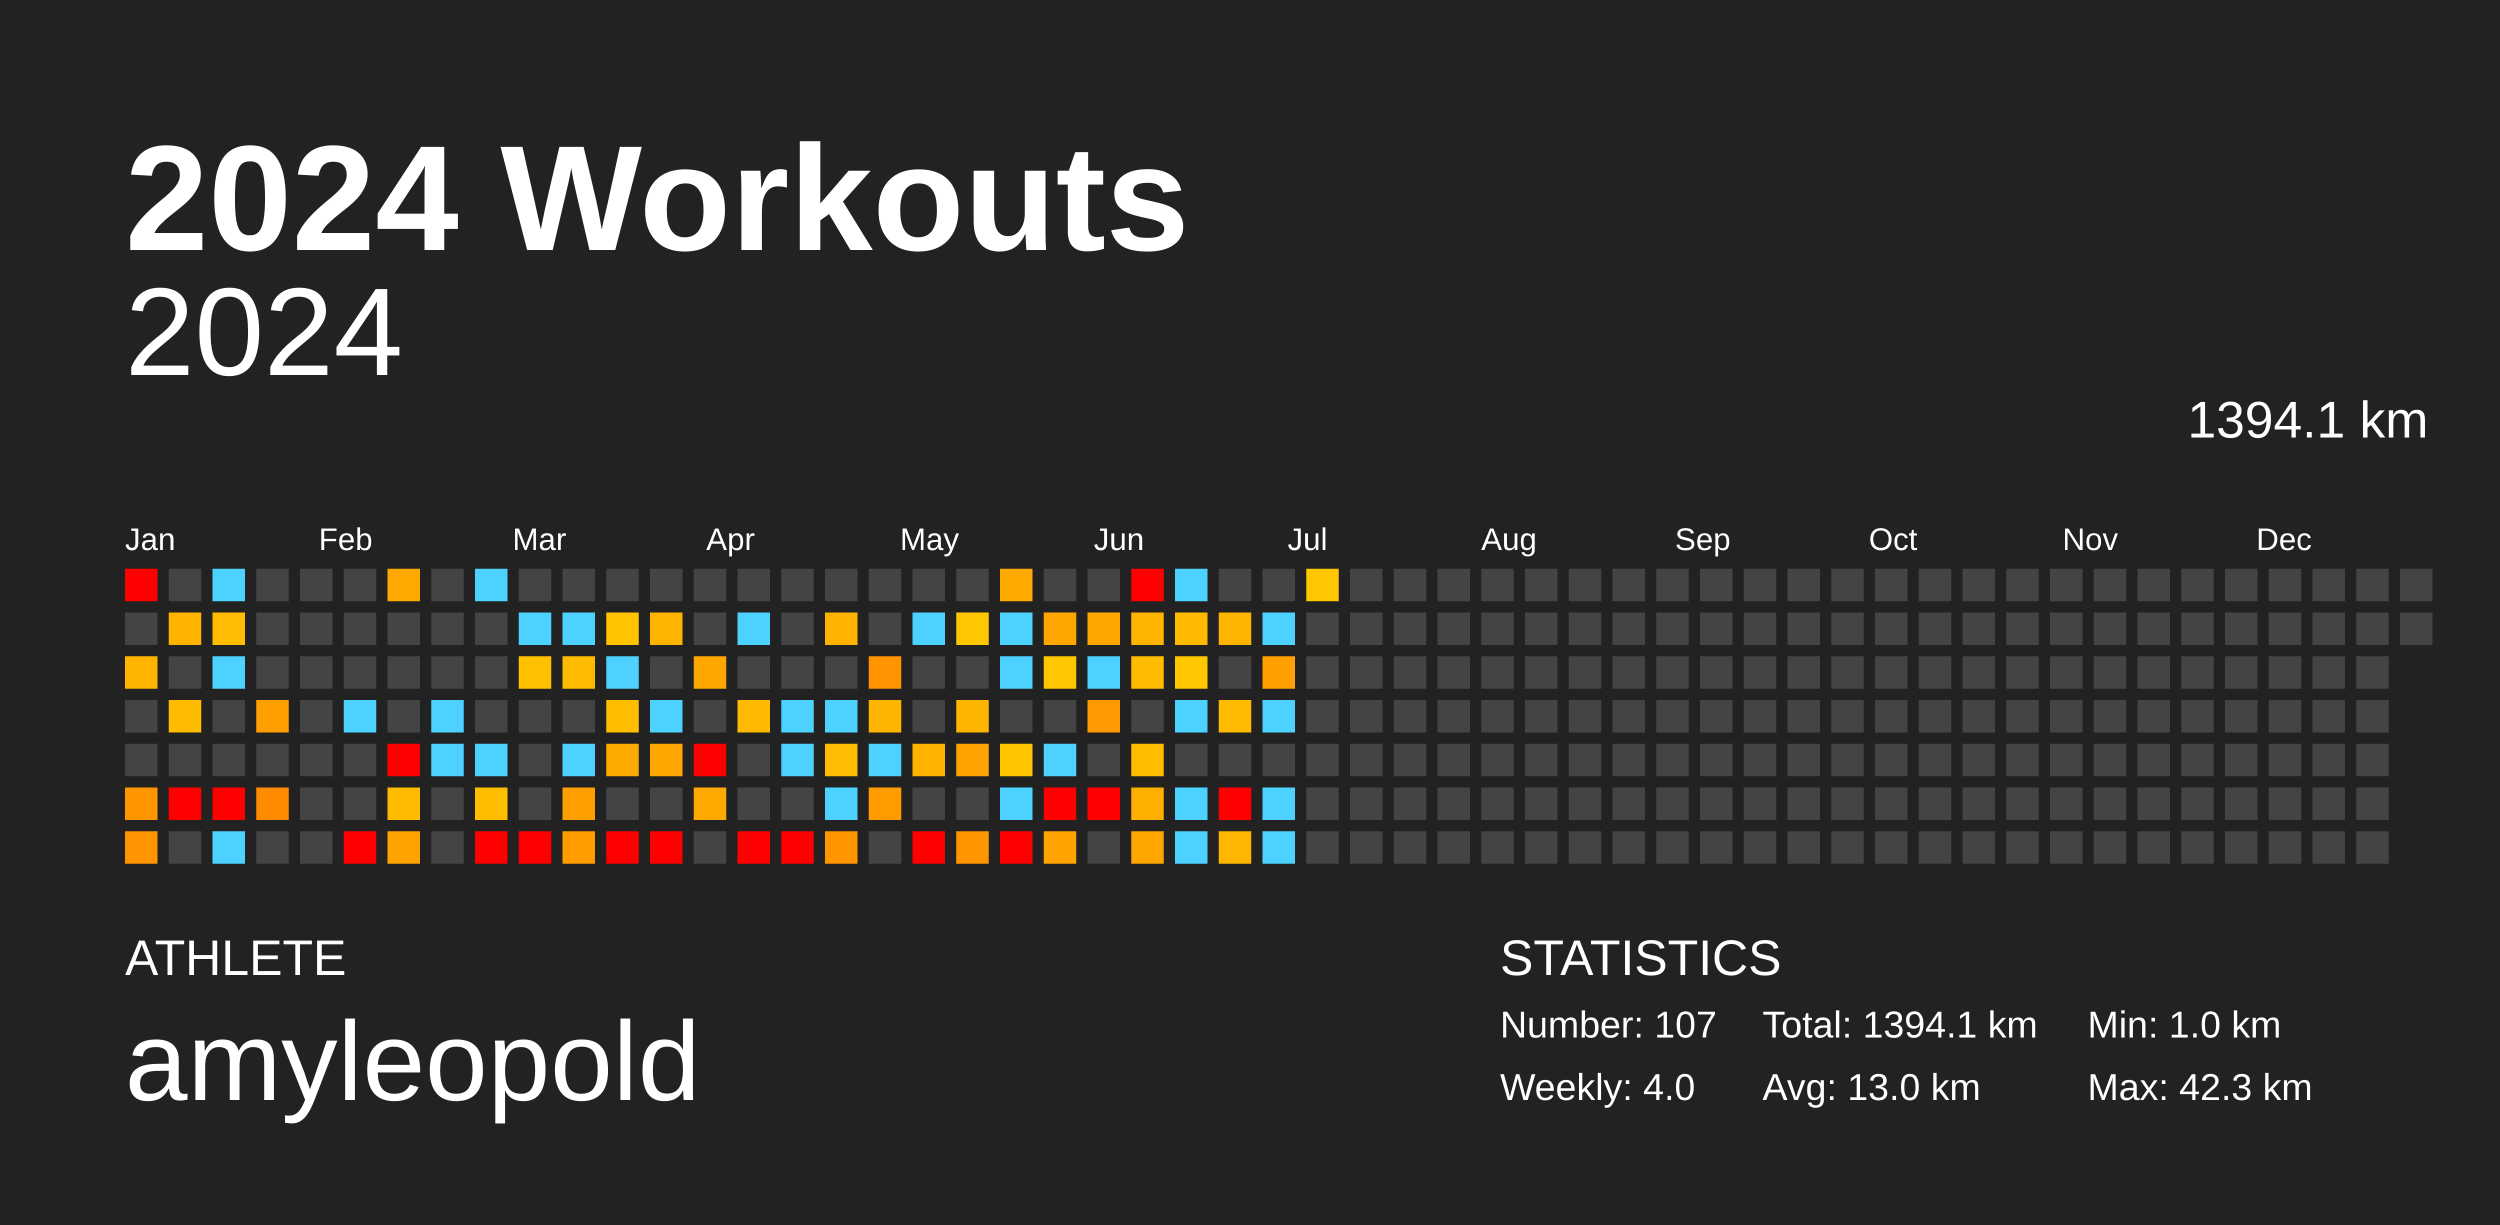
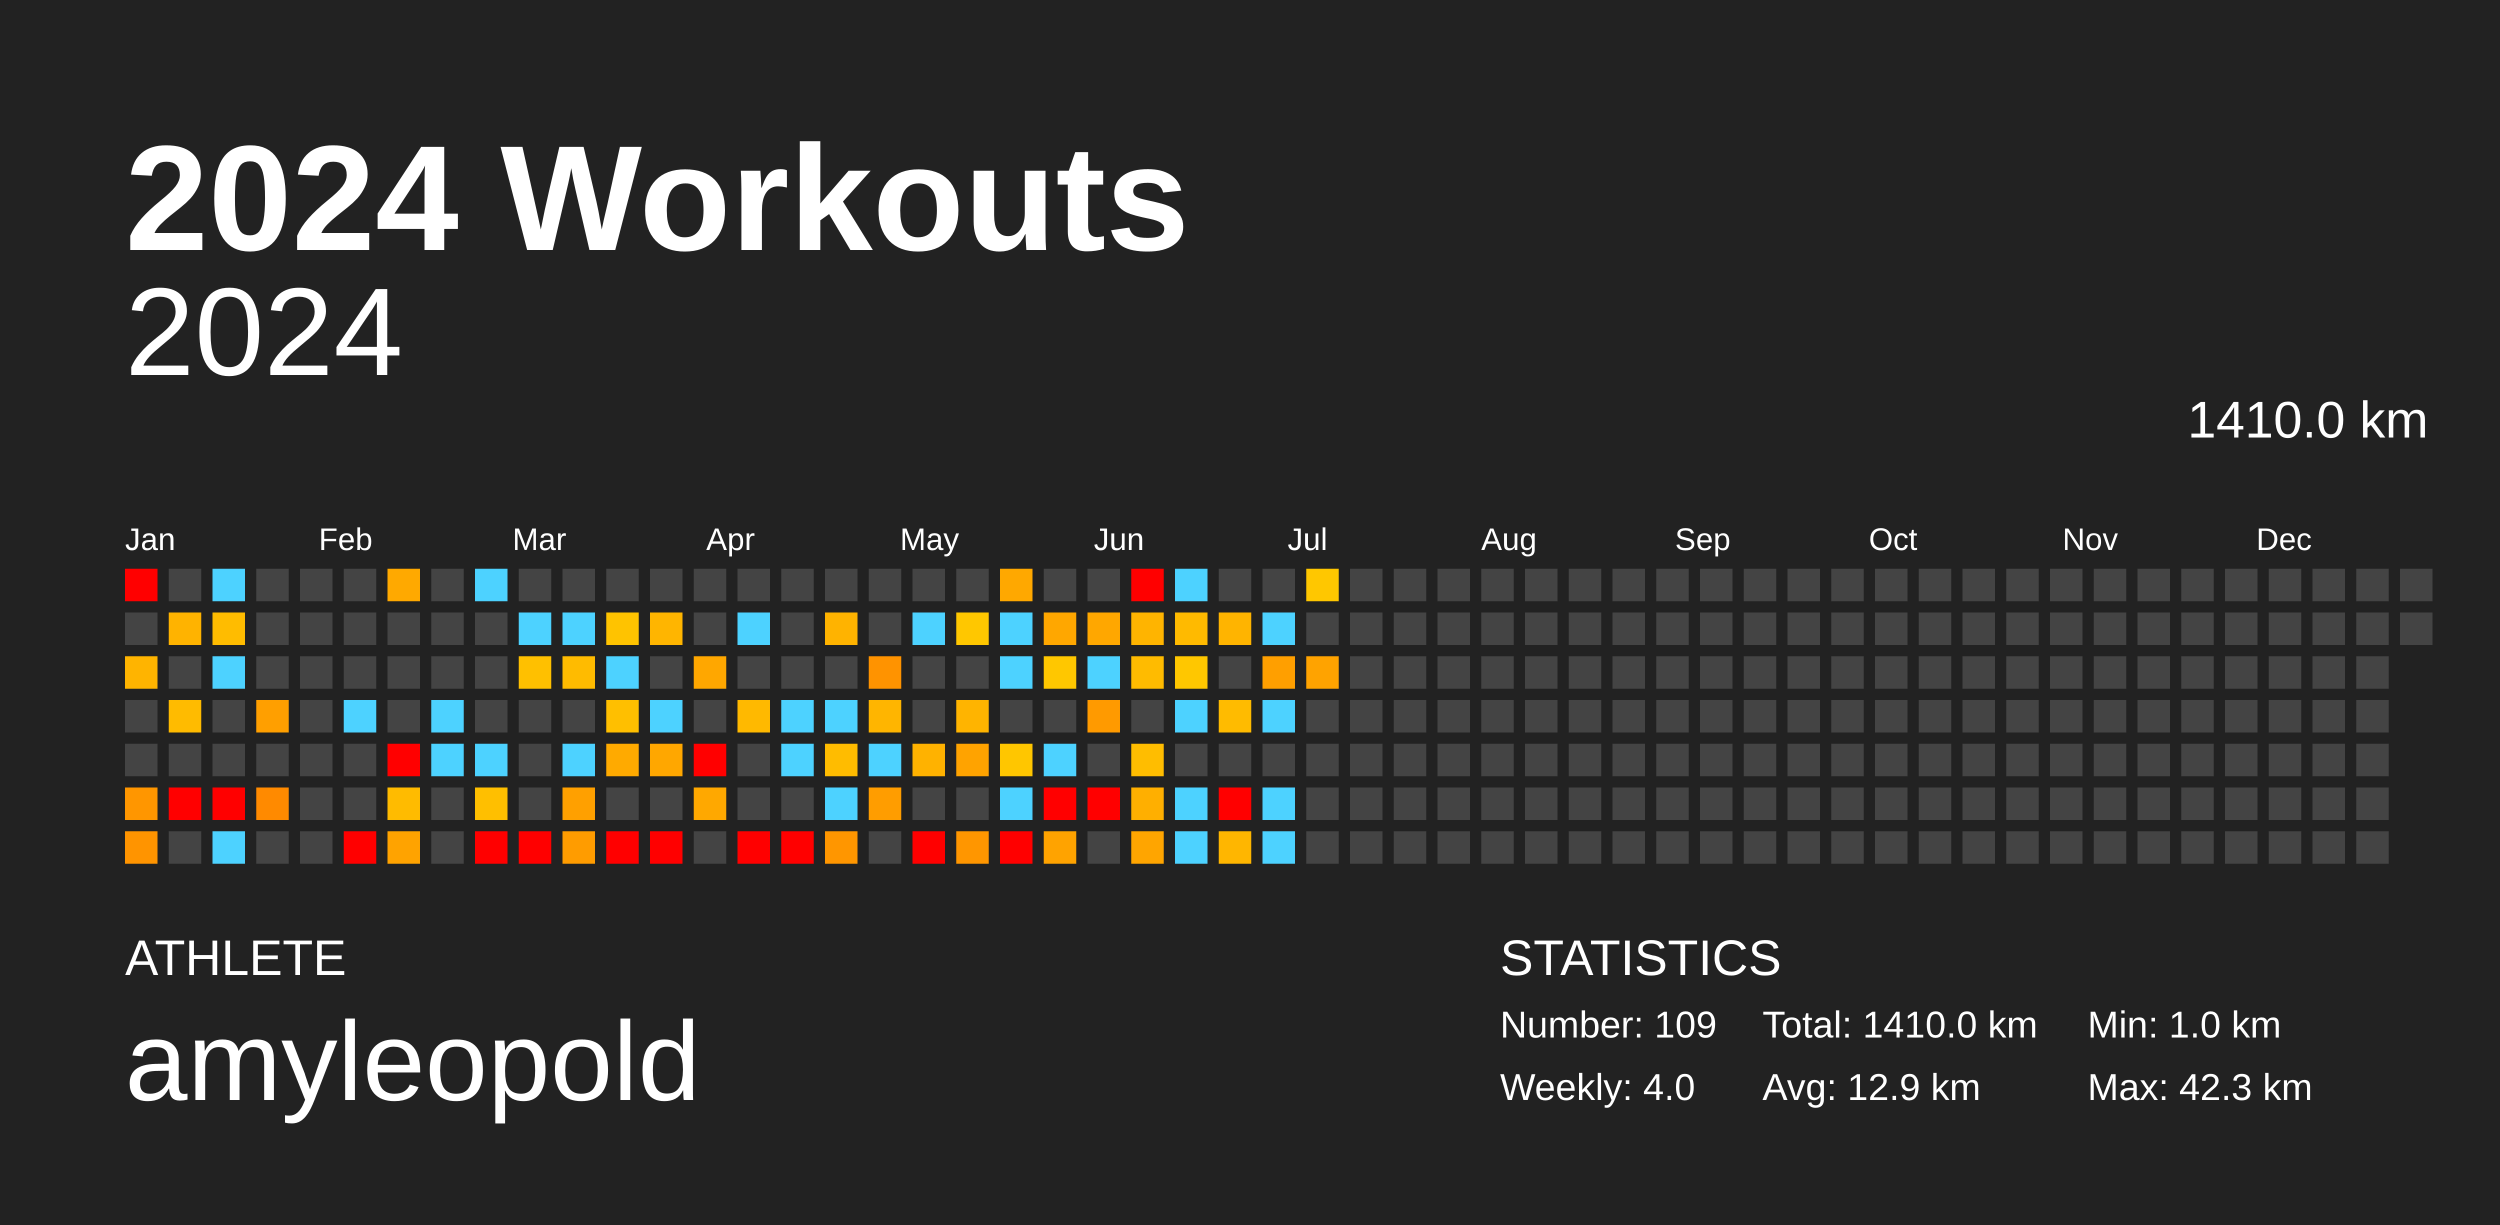
<svg xmlns="http://www.w3.org/2000/svg" baseProfile="full" height="98mm" version="1.1" viewBox="0,0,200,98" width="200mm">
  <defs />
  <rect fill="#222222" height="98" width="200" x="0" y="0" />
  <text fill="#FFFFFF" style="font-size:12px; font-family:Arial; font-weight:bold;" x="10" y="20">2024 Workouts</text>
  <text fill="#FFFFFF" style="font-size:4px; font-family:Arial" x="10" y="78">ATHLETE</text>
  <text fill="#FFFFFF" style="font-size:9px; font-family:Arial" x="10" y="88">amyleopold</text>
  <text fill="#FFFFFF" style="font-size:4px; font-family:Arial" x="120" y="78">STATISTICS</text>
-   <text fill="#FFFFFF" style="font-size:3px; font-family:Arial" x="120" y="83">Number: 107</text>
+   <text fill="#FFFFFF" style="font-size:3px; font-family:Arial" x="120" y="83">Number: 109</text>
  <text fill="#FFFFFF" style="font-size:3px; font-family:Arial" x="120" y="88">Weekly: 4.0</text>
-   <text fill="#FFFFFF" style="font-size:3px; font-family:Arial" x="141" y="83">Total: 1394.1 km</text>
-   <text fill="#FFFFFF" style="font-size:3px; font-family:Arial" x="141" y="88">Avg: 13.0 km</text>
+   <text fill="#FFFFFF" style="font-size:3px; font-family:Arial" x="141" y="83">Total: 1410.0 km</text>
+   <text fill="#FFFFFF" style="font-size:3px; font-family:Arial" x="141" y="88">Avg: 12.9 km</text>
  <text fill="#FFFFFF" style="font-size:3px; font-family:Arial" x="167" y="83">Min: 1.0 km</text>
  <text fill="#FFFFFF" style="font-size:3px; font-family:Arial" x="167" y="88">Max: 42.3 km</text>
  <text alignment-baseline="hanging" fill="#FFFFFF" style="font-size:10.0px; font-family:Arial;" x="10" y="30">2024</text>
-   <text alignment-baseline="hanging" fill="#FFFFFF" style="font-size:4.125px; font-family:Arial;" x="175" y="35">1394.1 km</text>
+   <text alignment-baseline="hanging" fill="#FFFFFF" style="font-size:4.125px; font-family:Arial;" x="175" y="35">1410.0 km</text>
  <text fill="#FFFFFF" style="font-size:2.5px; font-family:Arial" x="10.0" y="44">Jan</text>
  <text fill="#FFFFFF" style="font-size:2.5px; font-family:Arial" x="25.5" y="44">Feb</text>
  <text fill="#FFFFFF" style="font-size:2.5px; font-family:Arial" x="41.0" y="44">Mar</text>
  <text fill="#FFFFFF" style="font-size:2.5px; font-family:Arial" x="56.5" y="44">Apr</text>
  <text fill="#FFFFFF" style="font-size:2.5px; font-family:Arial" x="72.0" y="44">May</text>
  <text fill="#FFFFFF" style="font-size:2.5px; font-family:Arial" x="87.5" y="44">Jun</text>
  <text fill="#FFFFFF" style="font-size:2.5px; font-family:Arial" x="103.0" y="44">Jul</text>
  <text fill="#FFFFFF" style="font-size:2.5px; font-family:Arial" x="118.5" y="44">Aug</text>
  <text fill="#FFFFFF" style="font-size:2.5px; font-family:Arial" x="134.0" y="44">Sep</text>
  <text fill="#FFFFFF" style="font-size:2.5px; font-family:Arial" x="149.5" y="44">Oct</text>
  <text fill="#FFFFFF" style="font-size:2.5px; font-family:Arial" x="165.0" y="44">Nov</text>
  <text fill="#FFFFFF" style="font-size:2.5px; font-family:Arial" x="180.5" y="44">Dec</text>
  <rect fill="red" height="2.6" width="2.6" x="10.0" y="45.5" />
  <rect fill="#444444" height="2.6" width="2.6" x="10.0" y="49.0" />
  <rect fill="#ffb400" height="2.6" width="2.6" x="10.0" y="52.5" />
  <rect fill="#444444" height="2.6" width="2.6" x="10.0" y="56.0" />
  <rect fill="#444444" height="2.6" width="2.6" x="10.0" y="59.5" />
  <rect fill="#ff9600" height="2.6" width="2.6" x="10.0" y="63.0" />
  <rect fill="#ff9400" height="2.6" width="2.6" x="10.0" y="66.5" />
  <rect fill="#444444" height="2.6" width="2.6" x="13.5" y="45.5" />
  <rect fill="#ffb300" height="2.6" width="2.6" x="13.5" y="49.0" />
  <rect fill="#444444" height="2.6" width="2.6" x="13.5" y="52.5" />
  <rect fill="#ffbb00" height="2.6" width="2.6" x="13.5" y="56.0" />
  <rect fill="#444444" height="2.6" width="2.6" x="13.5" y="59.5" />
  <rect fill="red" height="2.6" width="2.6" x="13.5" y="63.0" />
  <rect fill="#444444" height="2.6" width="2.6" x="13.5" y="66.5" />
  <rect fill="#4dd2ff" height="2.6" width="2.6" x="17.0" y="45.5" />
  <rect fill="#ffbc00" height="2.6" width="2.6" x="17.0" y="49.0" />
  <rect fill="#4dd2ff" height="2.6" width="2.6" x="17.0" y="52.5" />
  <rect fill="#444444" height="2.6" width="2.6" x="17.0" y="56.0" />
  <rect fill="#444444" height="2.6" width="2.6" x="17.0" y="59.5" />
  <rect fill="red" height="2.6" width="2.6" x="17.0" y="63.0" />
  <rect fill="#4dd2ff" height="2.6" width="2.6" x="17.0" y="66.5" />
  <rect fill="#444444" height="2.6" width="2.6" x="20.5" y="45.5" />
  <rect fill="#444444" height="2.6" width="2.6" x="20.5" y="49.0" />
  <rect fill="#444444" height="2.6" width="2.6" x="20.5" y="52.5" />
  <rect fill="#ff9f00" height="2.6" width="2.6" x="20.5" y="56.0" />
  <rect fill="#444444" height="2.6" width="2.6" x="20.5" y="59.5" />
  <rect fill="#ff8a00" height="2.6" width="2.6" x="20.5" y="63.0" />
  <rect fill="#444444" height="2.6" width="2.6" x="20.5" y="66.5" />
  <rect fill="#444444" height="2.6" width="2.6" x="24.0" y="45.5" />
  <rect fill="#444444" height="2.6" width="2.6" x="24.0" y="49.0" />
  <rect fill="#444444" height="2.6" width="2.6" x="24.0" y="52.5" />
  <rect fill="#444444" height="2.6" width="2.6" x="24.0" y="56.0" />
  <rect fill="#444444" height="2.6" width="2.6" x="24.0" y="59.5" />
  <rect fill="#444444" height="2.6" width="2.6" x="24.0" y="63.0" />
  <rect fill="#444444" height="2.6" width="2.6" x="24.0" y="66.5" />
  <rect fill="#444444" height="2.6" width="2.6" x="27.5" y="45.5" />
  <rect fill="#444444" height="2.6" width="2.6" x="27.5" y="49.0" />
  <rect fill="#444444" height="2.6" width="2.6" x="27.5" y="52.5" />
  <rect fill="#4dd2ff" height="2.6" width="2.6" x="27.5" y="56.0" />
  <rect fill="#444444" height="2.6" width="2.6" x="27.5" y="59.5" />
  <rect fill="#444444" height="2.6" width="2.6" x="27.5" y="63.0" />
  <rect fill="red" height="2.6" width="2.6" x="27.5" y="66.5" />
  <rect fill="#ffa900" height="2.6" width="2.6" x="31.0" y="45.5" />
  <rect fill="#444444" height="2.6" width="2.6" x="31.0" y="49.0" />
  <rect fill="#444444" height="2.6" width="2.6" x="31.0" y="52.5" />
  <rect fill="#444444" height="2.6" width="2.6" x="31.0" y="56.0" />
  <rect fill="red" height="2.6" width="2.6" x="31.0" y="59.5" />
  <rect fill="#ffbb00" height="2.6" width="2.6" x="31.0" y="63.0" />
  <rect fill="#ffa300" height="2.6" width="2.6" x="31.0" y="66.5" />
  <rect fill="#444444" height="2.6" width="2.6" x="34.5" y="45.5" />
  <rect fill="#444444" height="2.6" width="2.6" x="34.5" y="49.0" />
  <rect fill="#444444" height="2.6" width="2.6" x="34.5" y="52.5" />
  <rect fill="#4dd2ff" height="2.6" width="2.6" x="34.5" y="56.0" />
  <rect fill="#4dd2ff" height="2.6" width="2.6" x="34.5" y="59.5" />
  <rect fill="#444444" height="2.6" width="2.6" x="34.5" y="63.0" />
  <rect fill="#444444" height="2.6" width="2.6" x="34.5" y="66.5" />
  <rect fill="#4dd2ff" height="2.6" width="2.6" x="38.0" y="45.5" />
  <rect fill="#444444" height="2.6" width="2.6" x="38.0" y="49.0" />
  <rect fill="#444444" height="2.6" width="2.6" x="38.0" y="52.5" />
  <rect fill="#444444" height="2.6" width="2.6" x="38.0" y="56.0" />
  <rect fill="#4dd2ff" height="2.6" width="2.6" x="38.0" y="59.5" />
  <rect fill="#ffbf00" height="2.6" width="2.6" x="38.0" y="63.0" />
  <rect fill="red" height="2.6" width="2.6" x="38.0" y="66.5" />
  <rect fill="#444444" height="2.6" width="2.6" x="41.5" y="45.5" />
  <rect fill="#4dd2ff" height="2.6" width="2.6" x="41.5" y="49.0" />
  <rect fill="#ffc000" height="2.6" width="2.6" x="41.5" y="52.5" />
  <rect fill="#444444" height="2.6" width="2.6" x="41.5" y="56.0" />
  <rect fill="#444444" height="2.6" width="2.6" x="41.5" y="59.5" />
  <rect fill="#444444" height="2.6" width="2.6" x="41.5" y="63.0" />
  <rect fill="red" height="2.6" width="2.6" x="41.5" y="66.5" />
  <rect fill="#444444" height="2.6" width="2.6" x="45.0" y="45.5" />
  <rect fill="#4dd2ff" height="2.6" width="2.6" x="45.0" y="49.0" />
  <rect fill="#ffbb00" height="2.6" width="2.6" x="45.0" y="52.5" />
  <rect fill="#444444" height="2.6" width="2.6" x="45.0" y="56.0" />
  <rect fill="#4dd2ff" height="2.6" width="2.6" x="45.0" y="59.5" />
  <rect fill="#ffa000" height="2.6" width="2.6" x="45.0" y="63.0" />
  <rect fill="#ff9c00" height="2.6" width="2.6" x="45.0" y="66.5" />
  <rect fill="#444444" height="2.6" width="2.6" x="48.5" y="45.5" />
  <rect fill="#ffc300" height="2.6" width="2.6" x="48.5" y="49.0" />
  <rect fill="#4dd2ff" height="2.6" width="2.6" x="48.5" y="52.5" />
  <rect fill="#ffbf00" height="2.6" width="2.6" x="48.5" y="56.0" />
  <rect fill="#ffaa00" height="2.6" width="2.6" x="48.5" y="59.5" />
  <rect fill="#444444" height="2.6" width="2.6" x="48.5" y="63.0" />
  <rect fill="red" height="2.6" width="2.6" x="48.5" y="66.5" />
  <rect fill="#444444" height="2.6" width="2.6" x="52.0" y="45.5" />
  <rect fill="#ffb500" height="2.6" width="2.6" x="52.0" y="49.0" />
  <rect fill="#444444" height="2.6" width="2.6" x="52.0" y="52.5" />
  <rect fill="#4dd2ff" height="2.6" width="2.6" x="52.0" y="56.0" />
  <rect fill="#ffa700" height="2.6" width="2.6" x="52.0" y="59.5" />
  <rect fill="#444444" height="2.6" width="2.6" x="52.0" y="63.0" />
  <rect fill="red" height="2.6" width="2.6" x="52.0" y="66.5" />
  <rect fill="#444444" height="2.6" width="2.6" x="55.5" y="45.5" />
  <rect fill="#444444" height="2.6" width="2.6" x="55.5" y="49.0" />
  <rect fill="#ffa700" height="2.6" width="2.6" x="55.5" y="52.5" />
  <rect fill="#444444" height="2.6" width="2.6" x="55.5" y="56.0" />
  <rect fill="red" height="2.6" width="2.6" x="55.5" y="59.5" />
  <rect fill="#ffa800" height="2.6" width="2.6" x="55.5" y="63.0" />
  <rect fill="#444444" height="2.6" width="2.6" x="55.5" y="66.5" />
  <rect fill="#444444" height="2.6" width="2.6" x="59.0" y="45.5" />
  <rect fill="#4dd2ff" height="2.6" width="2.6" x="59.0" y="49.0" />
  <rect fill="#444444" height="2.6" width="2.6" x="59.0" y="52.5" />
  <rect fill="#ffb900" height="2.6" width="2.6" x="59.0" y="56.0" />
  <rect fill="#444444" height="2.6" width="2.6" x="59.0" y="59.5" />
  <rect fill="#444444" height="2.6" width="2.6" x="59.0" y="63.0" />
  <rect fill="red" height="2.6" width="2.6" x="59.0" y="66.5" />
  <rect fill="#444444" height="2.6" width="2.6" x="62.5" y="45.5" />
  <rect fill="#444444" height="2.6" width="2.6" x="62.5" y="49.0" />
  <rect fill="#444444" height="2.6" width="2.6" x="62.5" y="52.5" />
  <rect fill="#4dd2ff" height="2.6" width="2.6" x="62.5" y="56.0" />
  <rect fill="#4dd2ff" height="2.6" width="2.6" x="62.5" y="59.5" />
  <rect fill="#444444" height="2.6" width="2.6" x="62.5" y="63.0" />
  <rect fill="red" height="2.6" width="2.6" x="62.5" y="66.5" />
  <rect fill="#444444" height="2.6" width="2.6" x="66.0" y="45.5" />
  <rect fill="#ffb300" height="2.6" width="2.6" x="66.0" y="49.0" />
  <rect fill="#444444" height="2.6" width="2.6" x="66.0" y="52.5" />
  <rect fill="#4dd2ff" height="2.6" width="2.6" x="66.0" y="56.0" />
  <rect fill="#ffbc00" height="2.6" width="2.6" x="66.0" y="59.5" />
  <rect fill="#4dd2ff" height="2.6" width="2.6" x="66.0" y="63.0" />
  <rect fill="#ff9600" height="2.6" width="2.6" x="66.0" y="66.5" />
  <rect fill="#444444" height="2.6" width="2.6" x="69.5" y="45.5" />
  <rect fill="#444444" height="2.6" width="2.6" x="69.5" y="49.0" />
  <rect fill="#ff9300" height="2.6" width="2.6" x="69.5" y="52.5" />
  <rect fill="#ffb500" height="2.6" width="2.6" x="69.5" y="56.0" />
  <rect fill="#4dd2ff" height="2.6" width="2.6" x="69.5" y="59.5" />
  <rect fill="#ff9d00" height="2.6" width="2.6" x="69.5" y="63.0" />
  <rect fill="#444444" height="2.6" width="2.6" x="69.5" y="66.5" />
  <rect fill="#444444" height="2.6" width="2.6" x="73.0" y="45.5" />
  <rect fill="#4dd2ff" height="2.6" width="2.6" x="73.0" y="49.0" />
  <rect fill="#444444" height="2.6" width="2.6" x="73.0" y="52.5" />
  <rect fill="#444444" height="2.6" width="2.6" x="73.0" y="56.0" />
  <rect fill="#ffb200" height="2.6" width="2.6" x="73.0" y="59.5" />
  <rect fill="#444444" height="2.6" width="2.6" x="73.0" y="63.0" />
  <rect fill="red" height="2.6" width="2.6" x="73.0" y="66.5" />
  <rect fill="#444444" height="2.6" width="2.6" x="76.5" y="45.5" />
  <rect fill="#ffc700" height="2.6" width="2.6" x="76.5" y="49.0" />
  <rect fill="#444444" height="2.6" width="2.6" x="76.5" y="52.5" />
  <rect fill="#ffb400" height="2.6" width="2.6" x="76.5" y="56.0" />
  <rect fill="#ffa300" height="2.6" width="2.6" x="76.5" y="59.5" />
  <rect fill="#444444" height="2.6" width="2.6" x="76.5" y="63.0" />
  <rect fill="#ff9600" height="2.6" width="2.6" x="76.5" y="66.5" />
  <rect fill="#ffa800" height="2.6" width="2.6" x="80.0" y="45.5" />
  <rect fill="#4dd2ff" height="2.6" width="2.6" x="80.0" y="49.0" />
  <rect fill="#4dd2ff" height="2.6" width="2.6" x="80.0" y="52.5" />
  <rect fill="#444444" height="2.6" width="2.6" x="80.0" y="56.0" />
  <rect fill="#ffc600" height="2.6" width="2.6" x="80.0" y="59.5" />
  <rect fill="#4dd2ff" height="2.6" width="2.6" x="80.0" y="63.0" />
  <rect fill="red" height="2.6" width="2.6" x="80.0" y="66.5" />
  <rect fill="#444444" height="2.6" width="2.6" x="83.5" y="45.5" />
  <rect fill="#ffa700" height="2.6" width="2.6" x="83.5" y="49.0" />
  <rect fill="#ffc700" height="2.6" width="2.6" x="83.5" y="52.5" />
  <rect fill="#444444" height="2.6" width="2.6" x="83.5" y="56.0" />
  <rect fill="#4dd2ff" height="2.6" width="2.6" x="83.5" y="59.5" />
  <rect fill="red" height="2.6" width="2.6" x="83.5" y="63.0" />
  <rect fill="#ffa300" height="2.6" width="2.6" x="83.5" y="66.5" />
  <rect fill="#444444" height="2.6" width="2.6" x="87.0" y="45.5" />
  <rect fill="#ffa700" height="2.6" width="2.6" x="87.0" y="49.0" />
  <rect fill="#4dd2ff" height="2.6" width="2.6" x="87.0" y="52.5" />
  <rect fill="#ff9a00" height="2.6" width="2.6" x="87.0" y="56.0" />
  <rect fill="#444444" height="2.6" width="2.6" x="87.0" y="59.5" />
  <rect fill="red" height="2.6" width="2.6" x="87.0" y="63.0" />
  <rect fill="#444444" height="2.6" width="2.6" x="87.0" y="66.5" />
  <rect fill="red" height="2.6" width="2.6" x="90.5" y="45.5" />
  <rect fill="#ffb400" height="2.6" width="2.6" x="90.5" y="49.0" />
  <rect fill="#ffbb00" height="2.6" width="2.6" x="90.5" y="52.5" />
  <rect fill="#444444" height="2.6" width="2.6" x="90.5" y="56.0" />
  <rect fill="#ffbd00" height="2.6" width="2.6" x="90.5" y="59.5" />
  <rect fill="#ffaf00" height="2.6" width="2.6" x="90.5" y="63.0" />
  <rect fill="#ffa500" height="2.6" width="2.6" x="90.5" y="66.5" />
  <rect fill="#4dd2ff" height="2.6" width="2.6" x="94.0" y="45.5" />
  <rect fill="#ffba00" height="2.6" width="2.6" x="94.0" y="49.0" />
  <rect fill="#ffc700" height="2.6" width="2.6" x="94.0" y="52.5" />
  <rect fill="#4dd2ff" height="2.6" width="2.6" x="94.0" y="56.0" />
  <rect fill="#444444" height="2.6" width="2.6" x="94.0" y="59.5" />
  <rect fill="#4dd2ff" height="2.6" width="2.6" x="94.0" y="63.0" />
  <rect fill="#4dd2ff" height="2.6" width="2.6" x="94.0" y="66.5" />
  <rect fill="#444444" height="2.6" width="2.6" x="97.5" y="45.5" />
  <rect fill="#ffb400" height="2.6" width="2.6" x="97.5" y="49.0" />
  <rect fill="#444444" height="2.6" width="2.6" x="97.5" y="52.5" />
  <rect fill="#ffbb00" height="2.6" width="2.6" x="97.5" y="56.0" />
  <rect fill="#444444" height="2.6" width="2.6" x="97.5" y="59.5" />
  <rect fill="red" height="2.6" width="2.6" x="97.5" y="63.0" />
  <rect fill="#ffb600" height="2.6" width="2.6" x="97.5" y="66.5" />
  <rect fill="#444444" height="2.6" width="2.6" x="101.0" y="45.5" />
  <rect fill="#4dd2ff" height="2.6" width="2.6" x="101.0" y="49.0" />
  <rect fill="#ff9f00" height="2.6" width="2.6" x="101.0" y="52.5" />
  <rect fill="#4dd2ff" height="2.6" width="2.6" x="101.0" y="56.0" />
  <rect fill="#444444" height="2.6" width="2.6" x="101.0" y="59.5" />
  <rect fill="#4dd2ff" height="2.6" width="2.6" x="101.0" y="63.0" />
  <rect fill="#4dd2ff" height="2.6" width="2.6" x="101.0" y="66.5" />
  <rect fill="#ffc700" height="2.6" width="2.6" x="104.5" y="45.5" />
  <rect fill="#444444" height="2.6" width="2.6" x="104.5" y="49.0" />
-   <rect fill="#444444" height="2.6" width="2.6" x="104.5" y="52.5" />
+   <rect fill="#ffa300" height="2.6" width="2.6" x="104.5" y="52.5" />
  <rect fill="#444444" height="2.6" width="2.6" x="104.5" y="56.0" />
  <rect fill="#444444" height="2.6" width="2.6" x="104.5" y="59.5" />
  <rect fill="#444444" height="2.6" width="2.6" x="104.5" y="63.0" />
  <rect fill="#444444" height="2.6" width="2.6" x="104.5" y="66.5" />
  <rect fill="#444444" height="2.6" width="2.6" x="108.0" y="45.5" />
  <rect fill="#444444" height="2.6" width="2.6" x="108.0" y="49.0" />
  <rect fill="#444444" height="2.6" width="2.6" x="108.0" y="52.5" />
  <rect fill="#444444" height="2.6" width="2.6" x="108.0" y="56.0" />
  <rect fill="#444444" height="2.6" width="2.6" x="108.0" y="59.5" />
  <rect fill="#444444" height="2.6" width="2.6" x="108.0" y="63.0" />
  <rect fill="#444444" height="2.6" width="2.6" x="108.0" y="66.5" />
  <rect fill="#444444" height="2.6" width="2.6" x="111.5" y="45.5" />
  <rect fill="#444444" height="2.6" width="2.6" x="111.5" y="49.0" />
  <rect fill="#444444" height="2.6" width="2.6" x="111.5" y="52.5" />
  <rect fill="#444444" height="2.6" width="2.6" x="111.5" y="56.0" />
  <rect fill="#444444" height="2.6" width="2.6" x="111.5" y="59.5" />
  <rect fill="#444444" height="2.6" width="2.6" x="111.5" y="63.0" />
  <rect fill="#444444" height="2.6" width="2.6" x="111.5" y="66.5" />
  <rect fill="#444444" height="2.6" width="2.6" x="115.0" y="45.5" />
  <rect fill="#444444" height="2.6" width="2.6" x="115.0" y="49.0" />
  <rect fill="#444444" height="2.6" width="2.6" x="115.0" y="52.5" />
  <rect fill="#444444" height="2.6" width="2.6" x="115.0" y="56.0" />
  <rect fill="#444444" height="2.6" width="2.6" x="115.0" y="59.5" />
  <rect fill="#444444" height="2.6" width="2.6" x="115.0" y="63.0" />
  <rect fill="#444444" height="2.6" width="2.6" x="115.0" y="66.5" />
  <rect fill="#444444" height="2.6" width="2.6" x="118.5" y="45.5" />
  <rect fill="#444444" height="2.6" width="2.6" x="118.5" y="49.0" />
  <rect fill="#444444" height="2.6" width="2.6" x="118.5" y="52.5" />
  <rect fill="#444444" height="2.6" width="2.6" x="118.5" y="56.0" />
  <rect fill="#444444" height="2.6" width="2.6" x="118.5" y="59.5" />
  <rect fill="#444444" height="2.6" width="2.6" x="118.5" y="63.0" />
  <rect fill="#444444" height="2.6" width="2.6" x="118.5" y="66.5" />
  <rect fill="#444444" height="2.6" width="2.6" x="122.0" y="45.5" />
  <rect fill="#444444" height="2.6" width="2.6" x="122.0" y="49.0" />
  <rect fill="#444444" height="2.6" width="2.6" x="122.0" y="52.5" />
  <rect fill="#444444" height="2.6" width="2.6" x="122.0" y="56.0" />
  <rect fill="#444444" height="2.6" width="2.6" x="122.0" y="59.5" />
  <rect fill="#444444" height="2.6" width="2.6" x="122.0" y="63.0" />
  <rect fill="#444444" height="2.6" width="2.6" x="122.0" y="66.5" />
  <rect fill="#444444" height="2.6" width="2.6" x="125.5" y="45.5" />
  <rect fill="#444444" height="2.6" width="2.6" x="125.5" y="49.0" />
  <rect fill="#444444" height="2.6" width="2.6" x="125.5" y="52.5" />
  <rect fill="#444444" height="2.6" width="2.6" x="125.5" y="56.0" />
  <rect fill="#444444" height="2.6" width="2.6" x="125.5" y="59.5" />
  <rect fill="#444444" height="2.6" width="2.6" x="125.5" y="63.0" />
  <rect fill="#444444" height="2.6" width="2.6" x="125.5" y="66.5" />
  <rect fill="#444444" height="2.6" width="2.6" x="129.0" y="45.5" />
  <rect fill="#444444" height="2.6" width="2.6" x="129.0" y="49.0" />
  <rect fill="#444444" height="2.6" width="2.6" x="129.0" y="52.5" />
  <rect fill="#444444" height="2.6" width="2.6" x="129.0" y="56.0" />
  <rect fill="#444444" height="2.6" width="2.6" x="129.0" y="59.5" />
  <rect fill="#444444" height="2.6" width="2.6" x="129.0" y="63.0" />
  <rect fill="#444444" height="2.6" width="2.6" x="129.0" y="66.5" />
  <rect fill="#444444" height="2.6" width="2.6" x="132.5" y="45.5" />
  <rect fill="#444444" height="2.6" width="2.6" x="132.5" y="49.0" />
  <rect fill="#444444" height="2.6" width="2.6" x="132.5" y="52.5" />
  <rect fill="#444444" height="2.6" width="2.6" x="132.5" y="56.0" />
  <rect fill="#444444" height="2.6" width="2.6" x="132.5" y="59.5" />
  <rect fill="#444444" height="2.6" width="2.6" x="132.5" y="63.0" />
  <rect fill="#444444" height="2.6" width="2.6" x="132.5" y="66.5" />
  <rect fill="#444444" height="2.6" width="2.6" x="136.0" y="45.5" />
  <rect fill="#444444" height="2.6" width="2.6" x="136.0" y="49.0" />
  <rect fill="#444444" height="2.6" width="2.6" x="136.0" y="52.5" />
  <rect fill="#444444" height="2.6" width="2.6" x="136.0" y="56.0" />
  <rect fill="#444444" height="2.6" width="2.6" x="136.0" y="59.5" />
  <rect fill="#444444" height="2.6" width="2.6" x="136.0" y="63.0" />
  <rect fill="#444444" height="2.6" width="2.6" x="136.0" y="66.5" />
  <rect fill="#444444" height="2.6" width="2.6" x="139.5" y="45.5" />
  <rect fill="#444444" height="2.6" width="2.6" x="139.5" y="49.0" />
  <rect fill="#444444" height="2.6" width="2.6" x="139.5" y="52.5" />
  <rect fill="#444444" height="2.6" width="2.6" x="139.5" y="56.0" />
  <rect fill="#444444" height="2.6" width="2.6" x="139.5" y="59.5" />
  <rect fill="#444444" height="2.6" width="2.6" x="139.5" y="63.0" />
  <rect fill="#444444" height="2.6" width="2.6" x="139.5" y="66.5" />
  <rect fill="#444444" height="2.6" width="2.6" x="143.0" y="45.5" />
  <rect fill="#444444" height="2.6" width="2.6" x="143.0" y="49.0" />
  <rect fill="#444444" height="2.6" width="2.6" x="143.0" y="52.5" />
  <rect fill="#444444" height="2.6" width="2.6" x="143.0" y="56.0" />
  <rect fill="#444444" height="2.6" width="2.6" x="143.0" y="59.5" />
  <rect fill="#444444" height="2.6" width="2.6" x="143.0" y="63.0" />
  <rect fill="#444444" height="2.6" width="2.6" x="143.0" y="66.5" />
  <rect fill="#444444" height="2.6" width="2.6" x="146.5" y="45.5" />
  <rect fill="#444444" height="2.6" width="2.6" x="146.5" y="49.0" />
  <rect fill="#444444" height="2.6" width="2.6" x="146.5" y="52.5" />
  <rect fill="#444444" height="2.6" width="2.6" x="146.5" y="56.0" />
  <rect fill="#444444" height="2.6" width="2.6" x="146.5" y="59.5" />
  <rect fill="#444444" height="2.6" width="2.6" x="146.5" y="63.0" />
  <rect fill="#444444" height="2.6" width="2.6" x="146.5" y="66.5" />
  <rect fill="#444444" height="2.6" width="2.6" x="150.0" y="45.5" />
  <rect fill="#444444" height="2.6" width="2.6" x="150.0" y="49.0" />
  <rect fill="#444444" height="2.6" width="2.6" x="150.0" y="52.5" />
  <rect fill="#444444" height="2.6" width="2.6" x="150.0" y="56.0" />
  <rect fill="#444444" height="2.6" width="2.6" x="150.0" y="59.5" />
  <rect fill="#444444" height="2.6" width="2.6" x="150.0" y="63.0" />
  <rect fill="#444444" height="2.6" width="2.6" x="150.0" y="66.5" />
  <rect fill="#444444" height="2.6" width="2.6" x="153.5" y="45.5" />
  <rect fill="#444444" height="2.6" width="2.6" x="153.5" y="49.0" />
  <rect fill="#444444" height="2.6" width="2.6" x="153.5" y="52.5" />
  <rect fill="#444444" height="2.6" width="2.6" x="153.5" y="56.0" />
  <rect fill="#444444" height="2.6" width="2.6" x="153.5" y="59.5" />
  <rect fill="#444444" height="2.6" width="2.6" x="153.5" y="63.0" />
  <rect fill="#444444" height="2.6" width="2.6" x="153.5" y="66.5" />
  <rect fill="#444444" height="2.6" width="2.6" x="157.0" y="45.5" />
  <rect fill="#444444" height="2.6" width="2.6" x="157.0" y="49.0" />
  <rect fill="#444444" height="2.6" width="2.6" x="157.0" y="52.5" />
  <rect fill="#444444" height="2.6" width="2.6" x="157.0" y="56.0" />
  <rect fill="#444444" height="2.6" width="2.6" x="157.0" y="59.5" />
  <rect fill="#444444" height="2.6" width="2.6" x="157.0" y="63.0" />
  <rect fill="#444444" height="2.6" width="2.6" x="157.0" y="66.5" />
  <rect fill="#444444" height="2.6" width="2.6" x="160.5" y="45.5" />
  <rect fill="#444444" height="2.6" width="2.6" x="160.5" y="49.0" />
  <rect fill="#444444" height="2.6" width="2.6" x="160.5" y="52.5" />
  <rect fill="#444444" height="2.6" width="2.6" x="160.5" y="56.0" />
  <rect fill="#444444" height="2.6" width="2.6" x="160.5" y="59.5" />
  <rect fill="#444444" height="2.6" width="2.6" x="160.5" y="63.0" />
  <rect fill="#444444" height="2.6" width="2.6" x="160.5" y="66.5" />
  <rect fill="#444444" height="2.6" width="2.6" x="164.0" y="45.5" />
  <rect fill="#444444" height="2.6" width="2.6" x="164.0" y="49.0" />
  <rect fill="#444444" height="2.6" width="2.6" x="164.0" y="52.5" />
  <rect fill="#444444" height="2.6" width="2.6" x="164.0" y="56.0" />
  <rect fill="#444444" height="2.6" width="2.6" x="164.0" y="59.5" />
  <rect fill="#444444" height="2.6" width="2.6" x="164.0" y="63.0" />
  <rect fill="#444444" height="2.6" width="2.6" x="164.0" y="66.5" />
  <rect fill="#444444" height="2.6" width="2.6" x="167.5" y="45.5" />
  <rect fill="#444444" height="2.6" width="2.6" x="167.5" y="49.0" />
  <rect fill="#444444" height="2.6" width="2.6" x="167.5" y="52.5" />
  <rect fill="#444444" height="2.6" width="2.6" x="167.5" y="56.0" />
  <rect fill="#444444" height="2.6" width="2.6" x="167.5" y="59.5" />
  <rect fill="#444444" height="2.6" width="2.6" x="167.5" y="63.0" />
  <rect fill="#444444" height="2.6" width="2.6" x="167.5" y="66.5" />
  <rect fill="#444444" height="2.6" width="2.6" x="171.0" y="45.5" />
  <rect fill="#444444" height="2.6" width="2.6" x="171.0" y="49.0" />
  <rect fill="#444444" height="2.6" width="2.6" x="171.0" y="52.5" />
  <rect fill="#444444" height="2.6" width="2.6" x="171.0" y="56.0" />
  <rect fill="#444444" height="2.6" width="2.6" x="171.0" y="59.5" />
  <rect fill="#444444" height="2.6" width="2.6" x="171.0" y="63.0" />
  <rect fill="#444444" height="2.6" width="2.6" x="171.0" y="66.5" />
  <rect fill="#444444" height="2.6" width="2.6" x="174.5" y="45.5" />
  <rect fill="#444444" height="2.6" width="2.6" x="174.5" y="49.0" />
  <rect fill="#444444" height="2.6" width="2.6" x="174.5" y="52.5" />
  <rect fill="#444444" height="2.6" width="2.6" x="174.5" y="56.0" />
  <rect fill="#444444" height="2.6" width="2.6" x="174.5" y="59.5" />
  <rect fill="#444444" height="2.6" width="2.6" x="174.5" y="63.0" />
  <rect fill="#444444" height="2.6" width="2.6" x="174.5" y="66.5" />
  <rect fill="#444444" height="2.6" width="2.6" x="178.0" y="45.5" />
  <rect fill="#444444" height="2.6" width="2.6" x="178.0" y="49.0" />
  <rect fill="#444444" height="2.6" width="2.6" x="178.0" y="52.5" />
  <rect fill="#444444" height="2.6" width="2.6" x="178.0" y="56.0" />
  <rect fill="#444444" height="2.6" width="2.6" x="178.0" y="59.5" />
  <rect fill="#444444" height="2.6" width="2.6" x="178.0" y="63.0" />
  <rect fill="#444444" height="2.6" width="2.6" x="178.0" y="66.5" />
  <rect fill="#444444" height="2.6" width="2.6" x="181.5" y="45.5" />
  <rect fill="#444444" height="2.6" width="2.6" x="181.5" y="49.0" />
  <rect fill="#444444" height="2.6" width="2.6" x="181.5" y="52.5" />
  <rect fill="#444444" height="2.6" width="2.6" x="181.5" y="56.0" />
  <rect fill="#444444" height="2.6" width="2.6" x="181.5" y="59.5" />
  <rect fill="#444444" height="2.6" width="2.6" x="181.5" y="63.0" />
  <rect fill="#444444" height="2.6" width="2.6" x="181.5" y="66.5" />
  <rect fill="#444444" height="2.6" width="2.6" x="185.0" y="45.5" />
  <rect fill="#444444" height="2.6" width="2.6" x="185.0" y="49.0" />
  <rect fill="#444444" height="2.6" width="2.6" x="185.0" y="52.5" />
  <rect fill="#444444" height="2.6" width="2.6" x="185.0" y="56.0" />
  <rect fill="#444444" height="2.6" width="2.6" x="185.0" y="59.5" />
  <rect fill="#444444" height="2.6" width="2.6" x="185.0" y="63.0" />
  <rect fill="#444444" height="2.6" width="2.6" x="185.0" y="66.5" />
  <rect fill="#444444" height="2.6" width="2.6" x="188.5" y="45.5" />
  <rect fill="#444444" height="2.6" width="2.6" x="188.5" y="49.0" />
  <rect fill="#444444" height="2.6" width="2.6" x="188.5" y="52.5" />
  <rect fill="#444444" height="2.6" width="2.6" x="188.5" y="56.0" />
  <rect fill="#444444" height="2.6" width="2.6" x="188.5" y="59.5" />
  <rect fill="#444444" height="2.6" width="2.6" x="188.5" y="63.0" />
  <rect fill="#444444" height="2.6" width="2.6" x="188.5" y="66.5" />
  <rect fill="#444444" height="2.6" width="2.6" x="192.0" y="45.5" />
  <rect fill="#444444" height="2.6" width="2.6" x="192.0" y="49.0" />
</svg>
